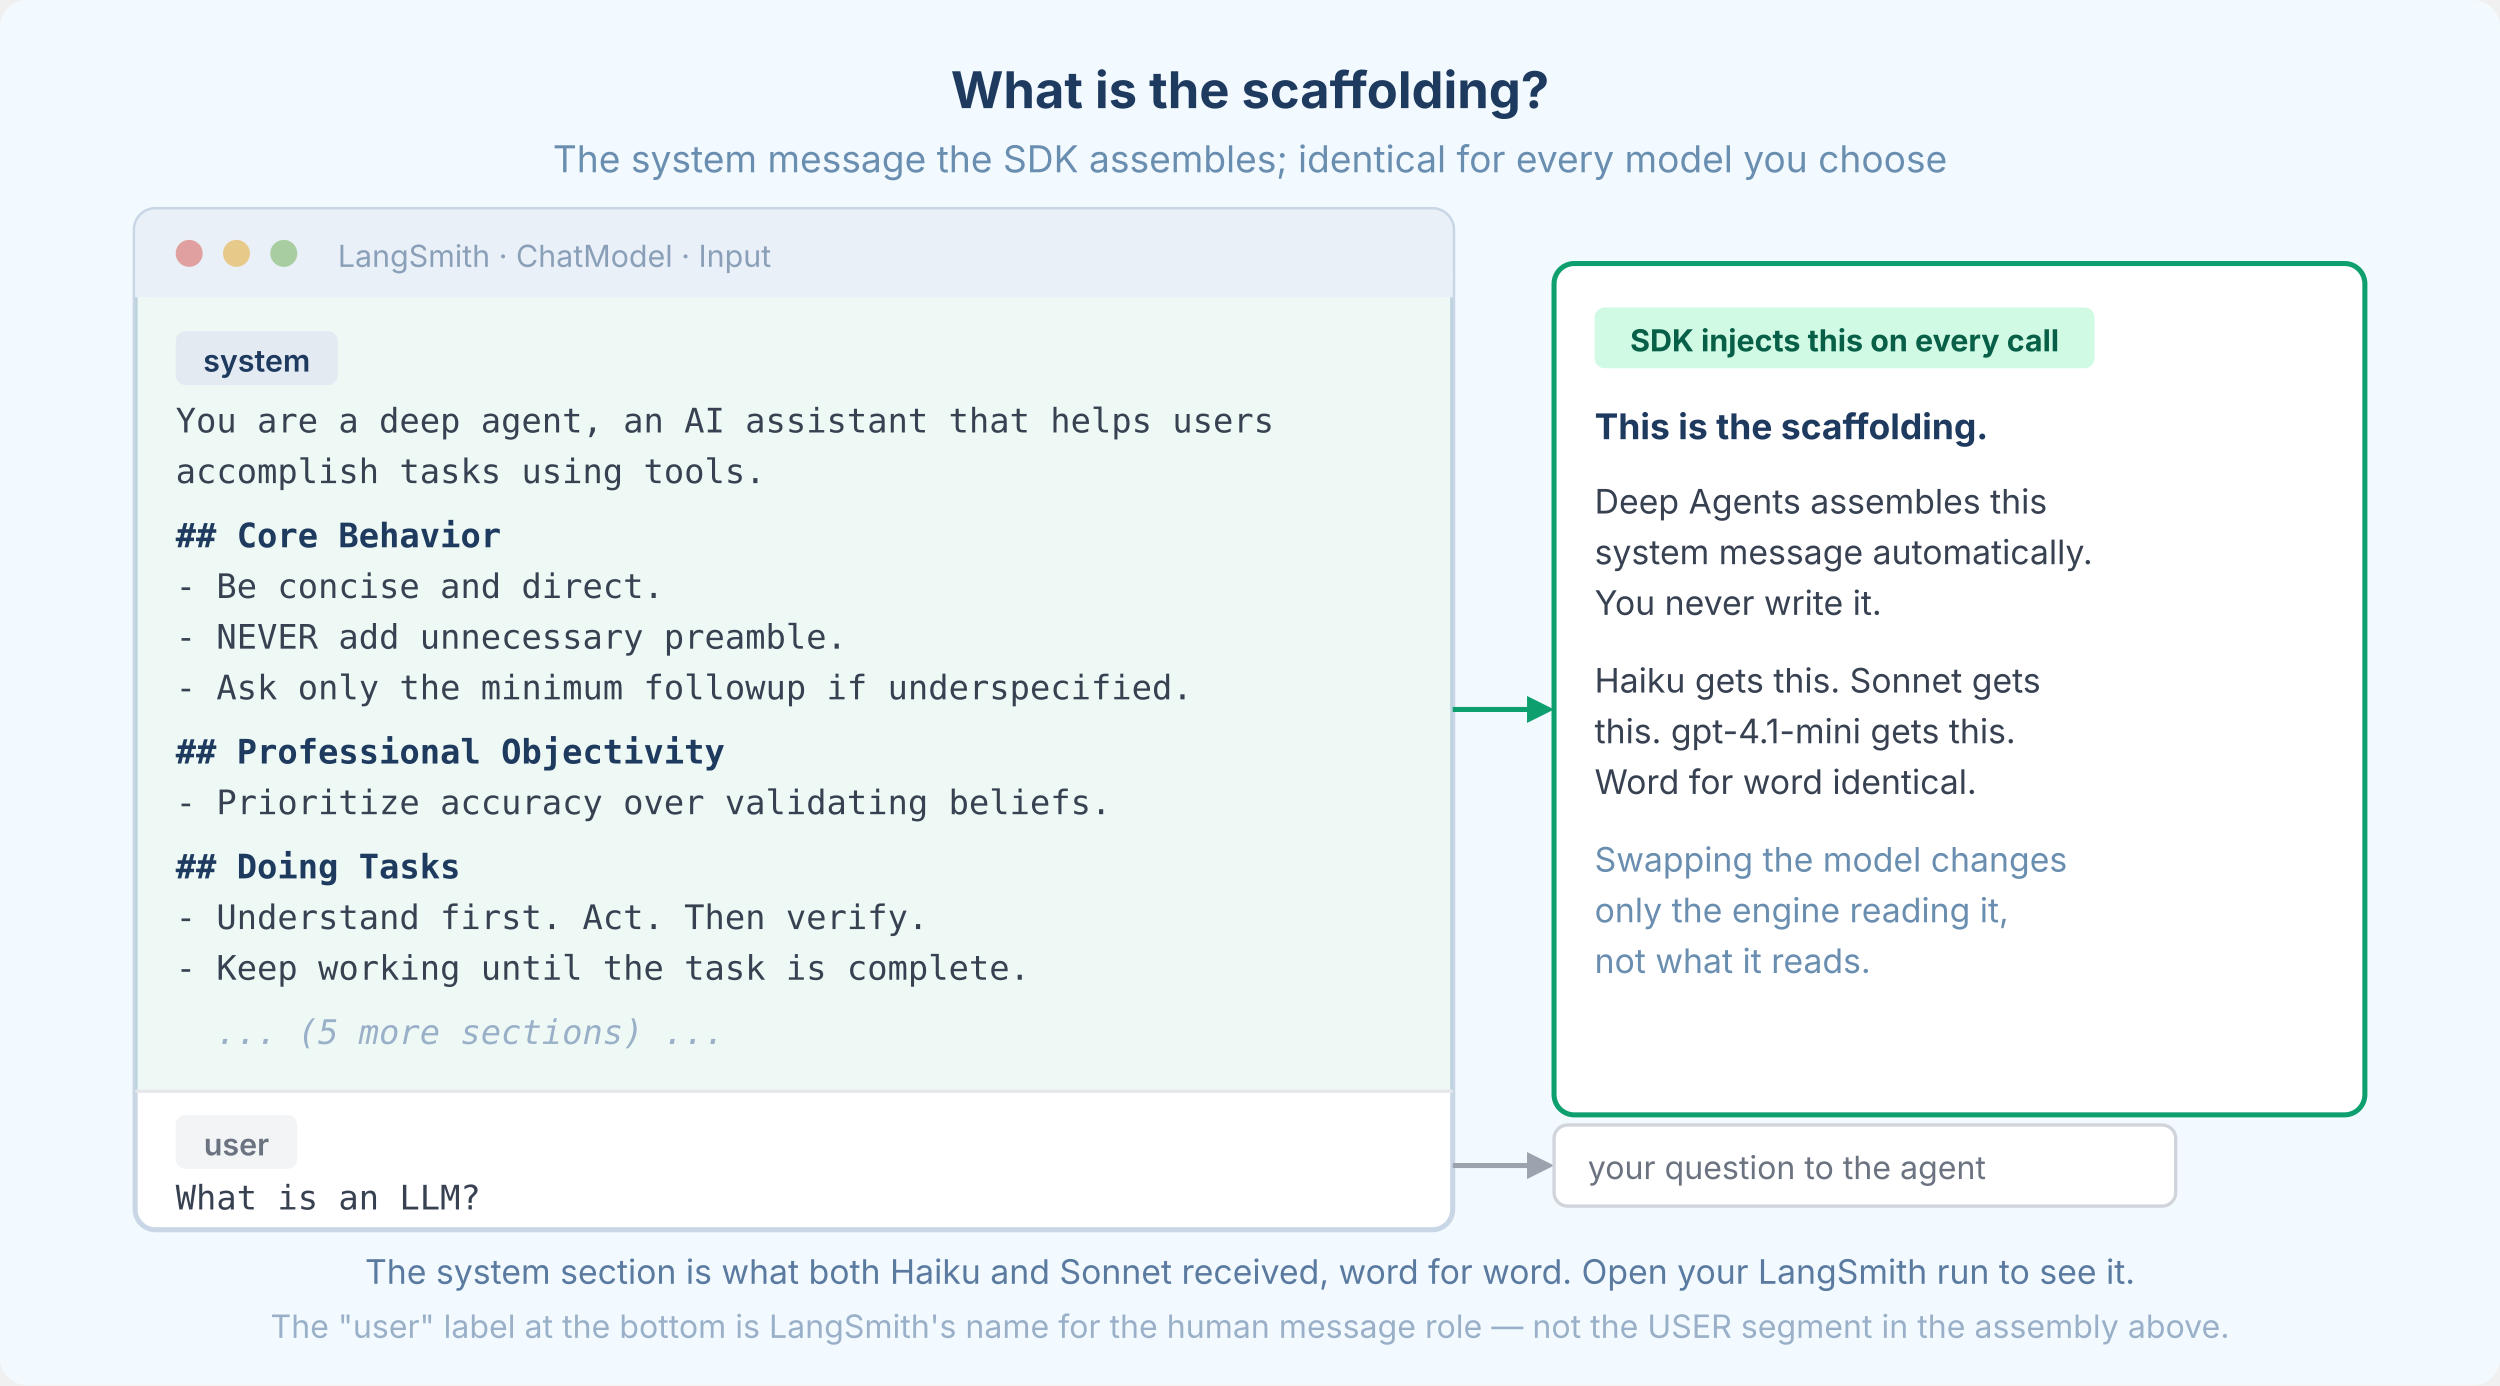
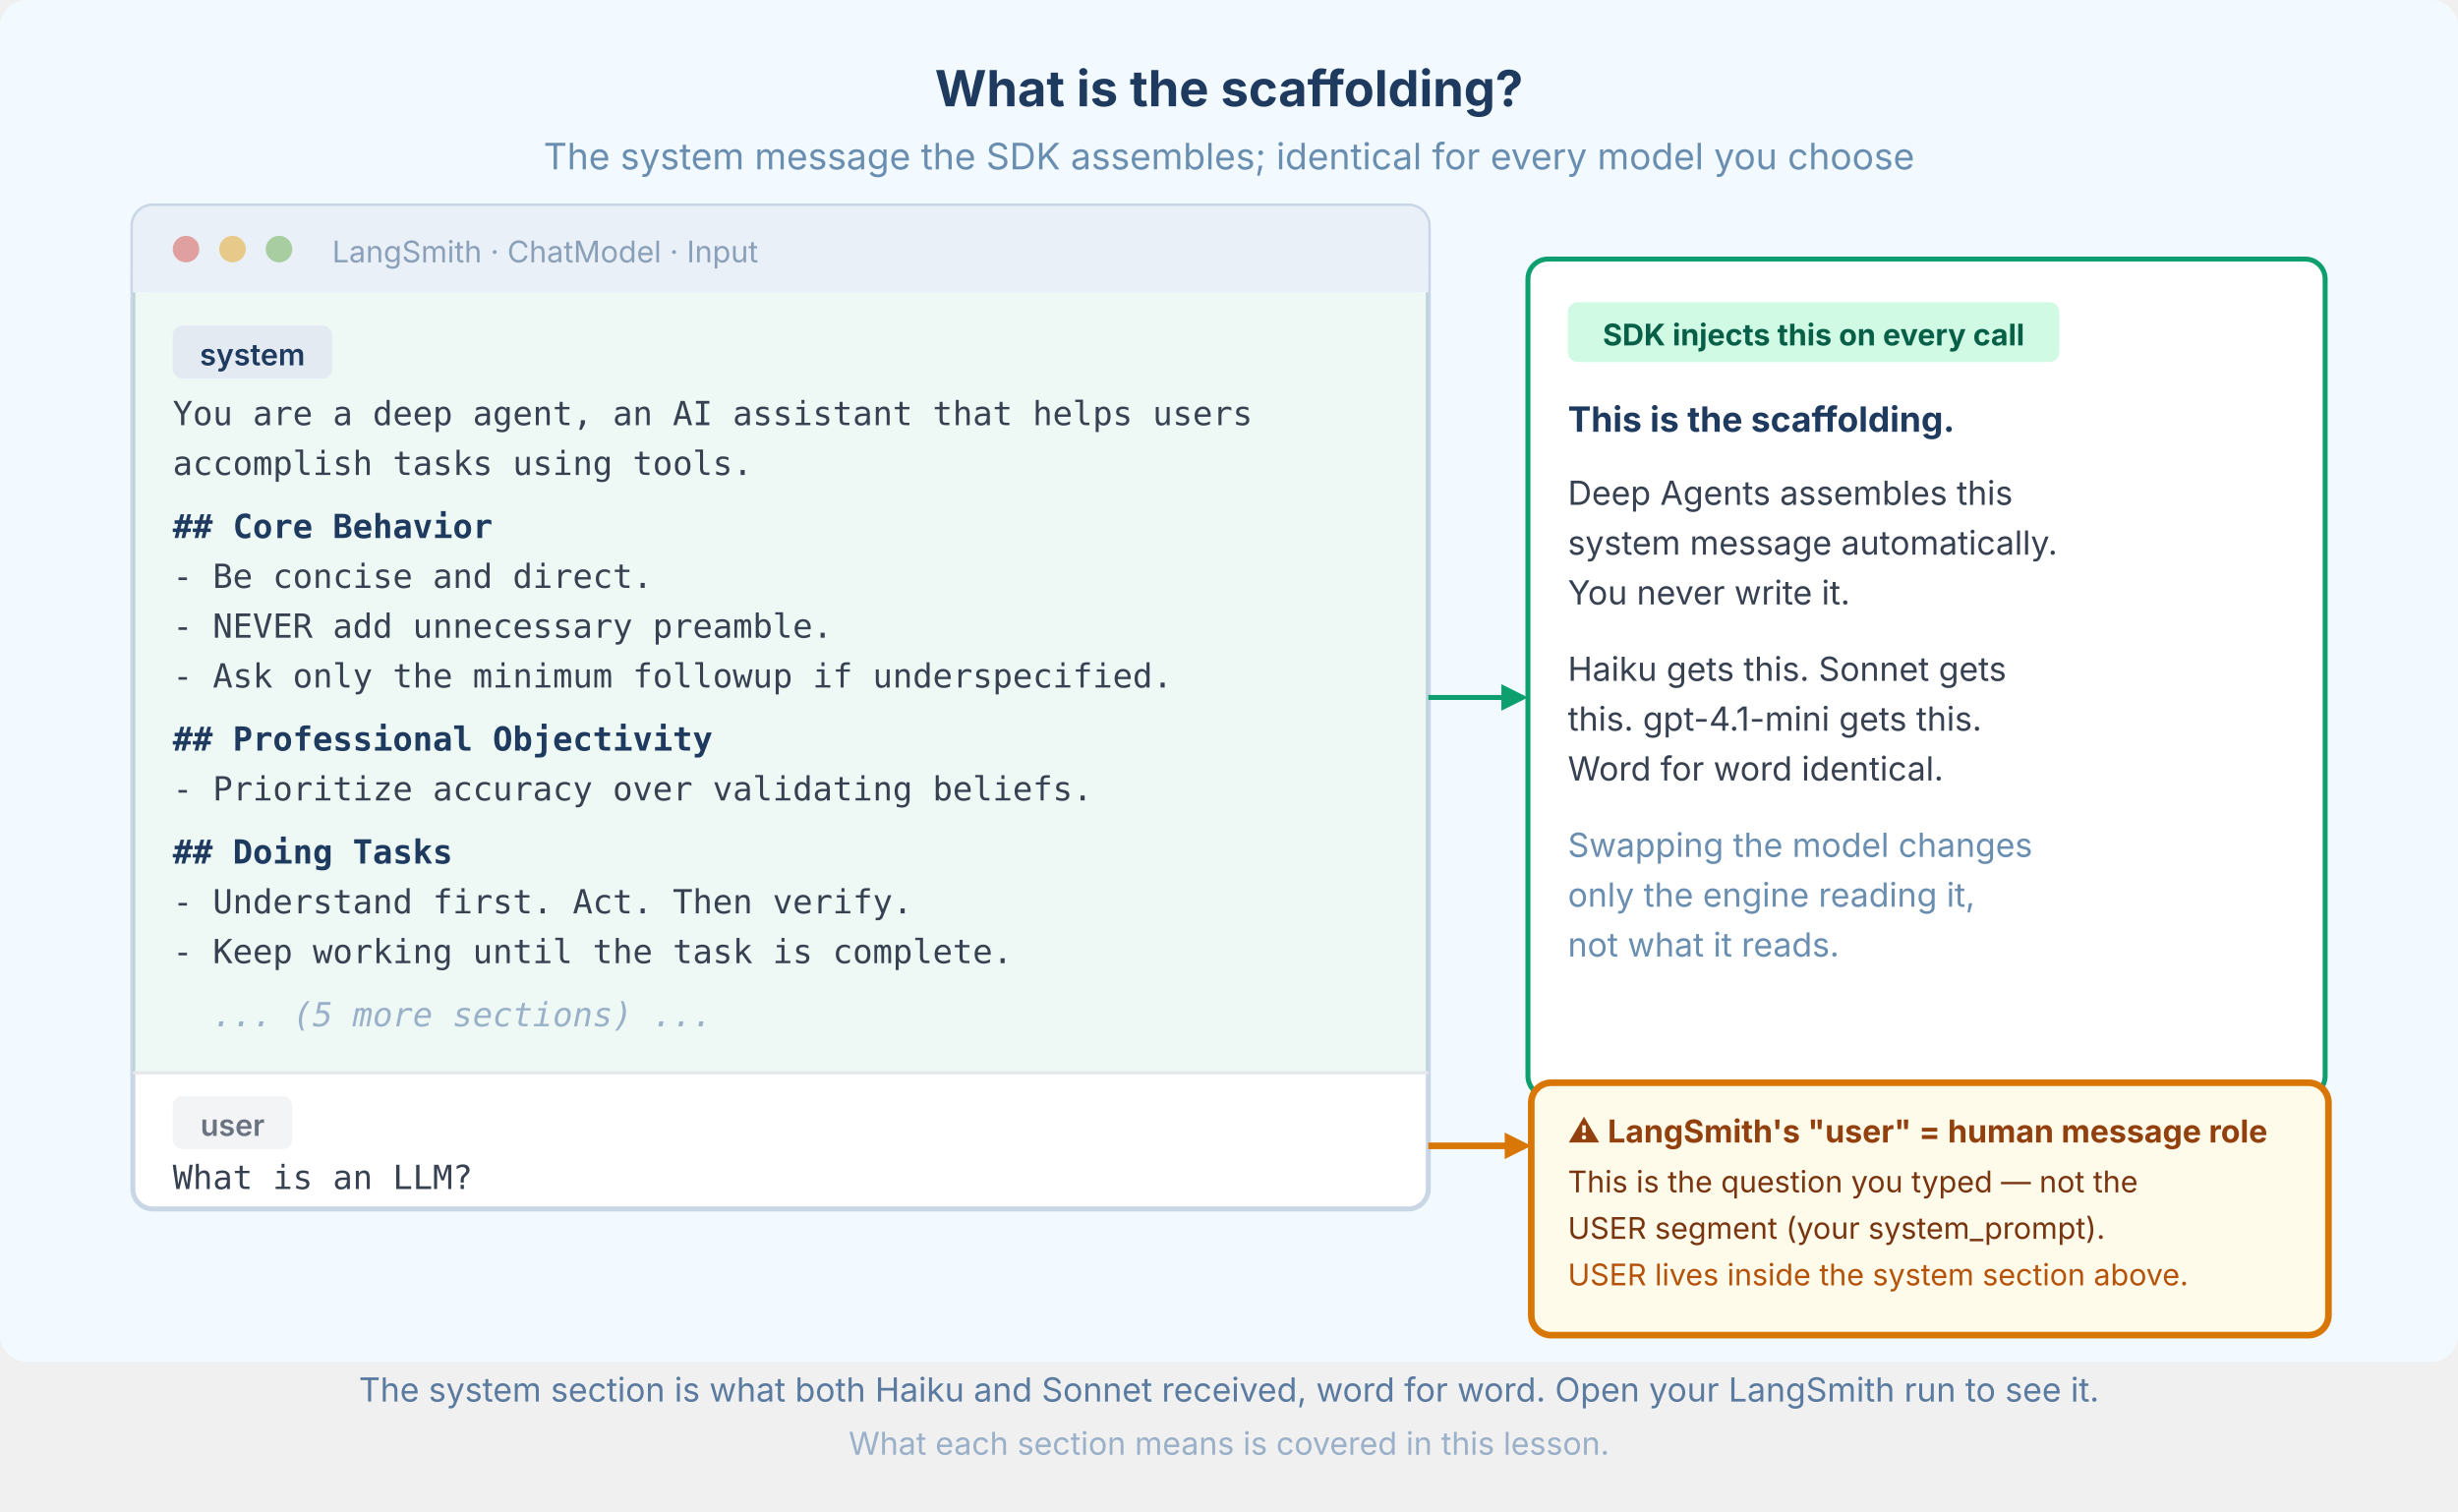
- <svg xmlns="http://www.w3.org/2000/svg" width="740" height="410" font-family="-apple-system, BlinkMacSystemFont, 'Segoe UI', sans-serif">
+ <svg xmlns="http://www.w3.org/2000/svg" width="740" height="455" font-family="-apple-system, BlinkMacSystemFont, 'Segoe UI', sans-serif">
  <rect width="740" height="410" fill="#F2FAFF" rx="8" />
  <text x="370" y="32" text-anchor="middle" font-size="15" font-weight="700" fill="#1E3A5F">What is the scaffolding?</text>
  <text x="370" y="51" text-anchor="middle" font-size="11" fill="#6A8EB0">The system message the SDK assembles; identical for every model you choose</text>
  <rect x="40" y="62" width="390" height="302" rx="6" fill="white" stroke="#C9D6E5" stroke-width="1.5" />
  <rect x="40" y="62" width="390" height="26" rx="6" fill="#EAF0F8" />
  <rect x="40" y="80" width="390" height="8" fill="#EAF0F8" />
  <circle cx="56" cy="75" r="4" fill="#E0A0A0" />
  <circle cx="70" cy="75" r="4" fill="#E7C98A" />
  <circle cx="84" cy="75" r="4" fill="#A8CDA0" />
  <text x="100" y="79" font-size="9" fill="#8AA0B8">LangSmith · ChatModel · Input</text>
  <rect x="40" y="88" width="390" height="235" fill="#0E9F6E" fill-opacity="0.07" />
  <rect x="52" y="98" width="48" height="16" rx="3" fill="#E3EAF2" />
  <text x="76" y="110" text-anchor="middle" font-size="9" font-weight="600" fill="#1E3A5F">system</text>
  <g font-family="ui-monospace, SFMono-Regular, Menlo, Consolas, monospace" font-size="10" fill="#374151" xml:space="preserve">
    <text x="52" y="128">You are a deep agent, an AI assistant that helps users</text>
    <text x="52" y="143">accomplish tasks using tools.</text>
    <text x="52" y="162" font-weight="700" fill="#1E3A5F">## Core Behavior</text>
    <text x="52" y="177">- Be concise and direct.</text>
    <text x="52" y="192">- NEVER add unnecessary preamble.</text>
    <text x="52" y="207">- Ask only the minimum followup if underspecified.</text>
    <text x="52" y="226" font-weight="700" fill="#1E3A5F">## Professional Objectivity</text>
    <text x="52" y="241">- Prioritize accuracy over validating beliefs.</text>
    <text x="52" y="260" font-weight="700" fill="#1E3A5F">## Doing Tasks</text>
    <text x="52" y="275">- Understand first. Act. Then verify.</text>
    <text x="52" y="290">- Keep working until the task is complete.</text>
    <text x="52" y="309" fill="#9AB0C8" font-style="italic">  ... (5 more sections) ...</text>
  </g>
  <line x1="40" y1="323" x2="430" y2="323" stroke="#E5E7EB" stroke-width="1" />
  <rect x="52" y="330" width="36" height="16" rx="3" fill="#F3F4F6" />
  <text x="70" y="342" text-anchor="middle" font-size="9" font-weight="600" fill="#6B7280">user</text>
  <g font-family="ui-monospace, SFMono-Regular, Menlo, Consolas, monospace" font-size="10" fill="#374151">
    <text x="52" y="358">What is an LLM?</text>
  </g>
  <line x1="430" y1="210" x2="456" y2="210" stroke="#0E9F6E" stroke-width="1.5" />
  <polygon points="452,206 460,210 452,214" fill="#0E9F6E" />
  <rect x="460" y="78" width="240" height="252" rx="6" fill="white" stroke="#0E9F6E" stroke-width="1.5" />
  <rect x="472" y="91" width="148" height="18" rx="3" fill="#D1FAE5" />
  <text x="546" y="104" text-anchor="middle" font-size="9" font-weight="700" fill="#065F46">SDK injects this on every call</text>
  <text x="472" y="130" font-size="10.5" font-weight="700" fill="#1E3A5F">This is the scaffolding.</text>
  <text x="472" y="152" font-size="10" fill="#374151">Deep Agents assembles this</text>
  <text x="472" y="167" font-size="10" fill="#374151">system message automatically.</text>
  <text x="472" y="182" font-size="10" fill="#374151">You never write it.</text>
  <text x="472" y="205" font-size="10" fill="#374151">Haiku gets this. Sonnet gets</text>
  <text x="472" y="220" font-size="10" fill="#374151">this. gpt-4.1-mini gets this.</text>
  <text x="472" y="235" font-size="10" fill="#374151">Word for word identical.</text>
  <text x="472" y="258" font-size="10" fill="#6A8EB0">Swapping the model changes</text>
  <text x="472" y="273" font-size="10" fill="#6A8EB0">only the engine reading it,</text>
  <text x="472" y="288" font-size="10" fill="#6A8EB0">not what it reads.</text>
-   <line x1="430" y1="345" x2="456" y2="345" stroke="#9CA3AF" stroke-width="1.5" />
-   <polygon points="452,341 460,345 452,349" fill="#9CA3AF" />
-   <rect x="460" y="333" width="184" height="24" rx="4" fill="white" stroke="#D1D5DB" stroke-width="1" />
-   <text x="470" y="349" font-size="9.5" fill="#6B7280">your question to the agent</text>
-   <text x="370" y="380" text-anchor="middle" font-size="10" fill="#5A7A9F">The system section is what both Haiku and Sonnet received, word for word. Open your LangSmith run to see it.</text>
-   <text x="370" y="396" text-anchor="middle" font-size="9.5" fill="#9AB0C8">The "user" label at the bottom is LangSmith's name for the human message role — not the USER segment in the assembly above.</text>
+   <line x1="430" y1="345" x2="457" y2="345" stroke="#D97706" stroke-width="2" />
+   <polygon points="453,341 461,345 453,349" fill="#D97706" />
+   <rect x="461" y="326" width="240" height="76" rx="6" fill="#FFFBEB" stroke="#D97706" stroke-width="2" />
+   <text x="472" y="344" font-size="9.5" font-weight="700" fill="#92400E">⚠ LangSmith's "user" = human message role</text>
+   <text x="472" y="359" font-size="9" fill="#78350F">This is the question you typed — not the</text>
+   <text x="472" y="373" font-size="9" fill="#78350F">USER segment (your system_prompt).</text>
+   <text x="472" y="387" font-size="9" fill="#B45309">USER lives inside the system section above.</text>
+   <text x="370" y="422" text-anchor="middle" font-size="10" fill="#5A7A9F">The system section is what both Haiku and Sonnet received, word for word. Open your LangSmith run to see it.</text>
+   <text x="370" y="438" text-anchor="middle" font-size="9.5" fill="#9AB0C8">What each section means is covered in this lesson.</text>
</svg>
